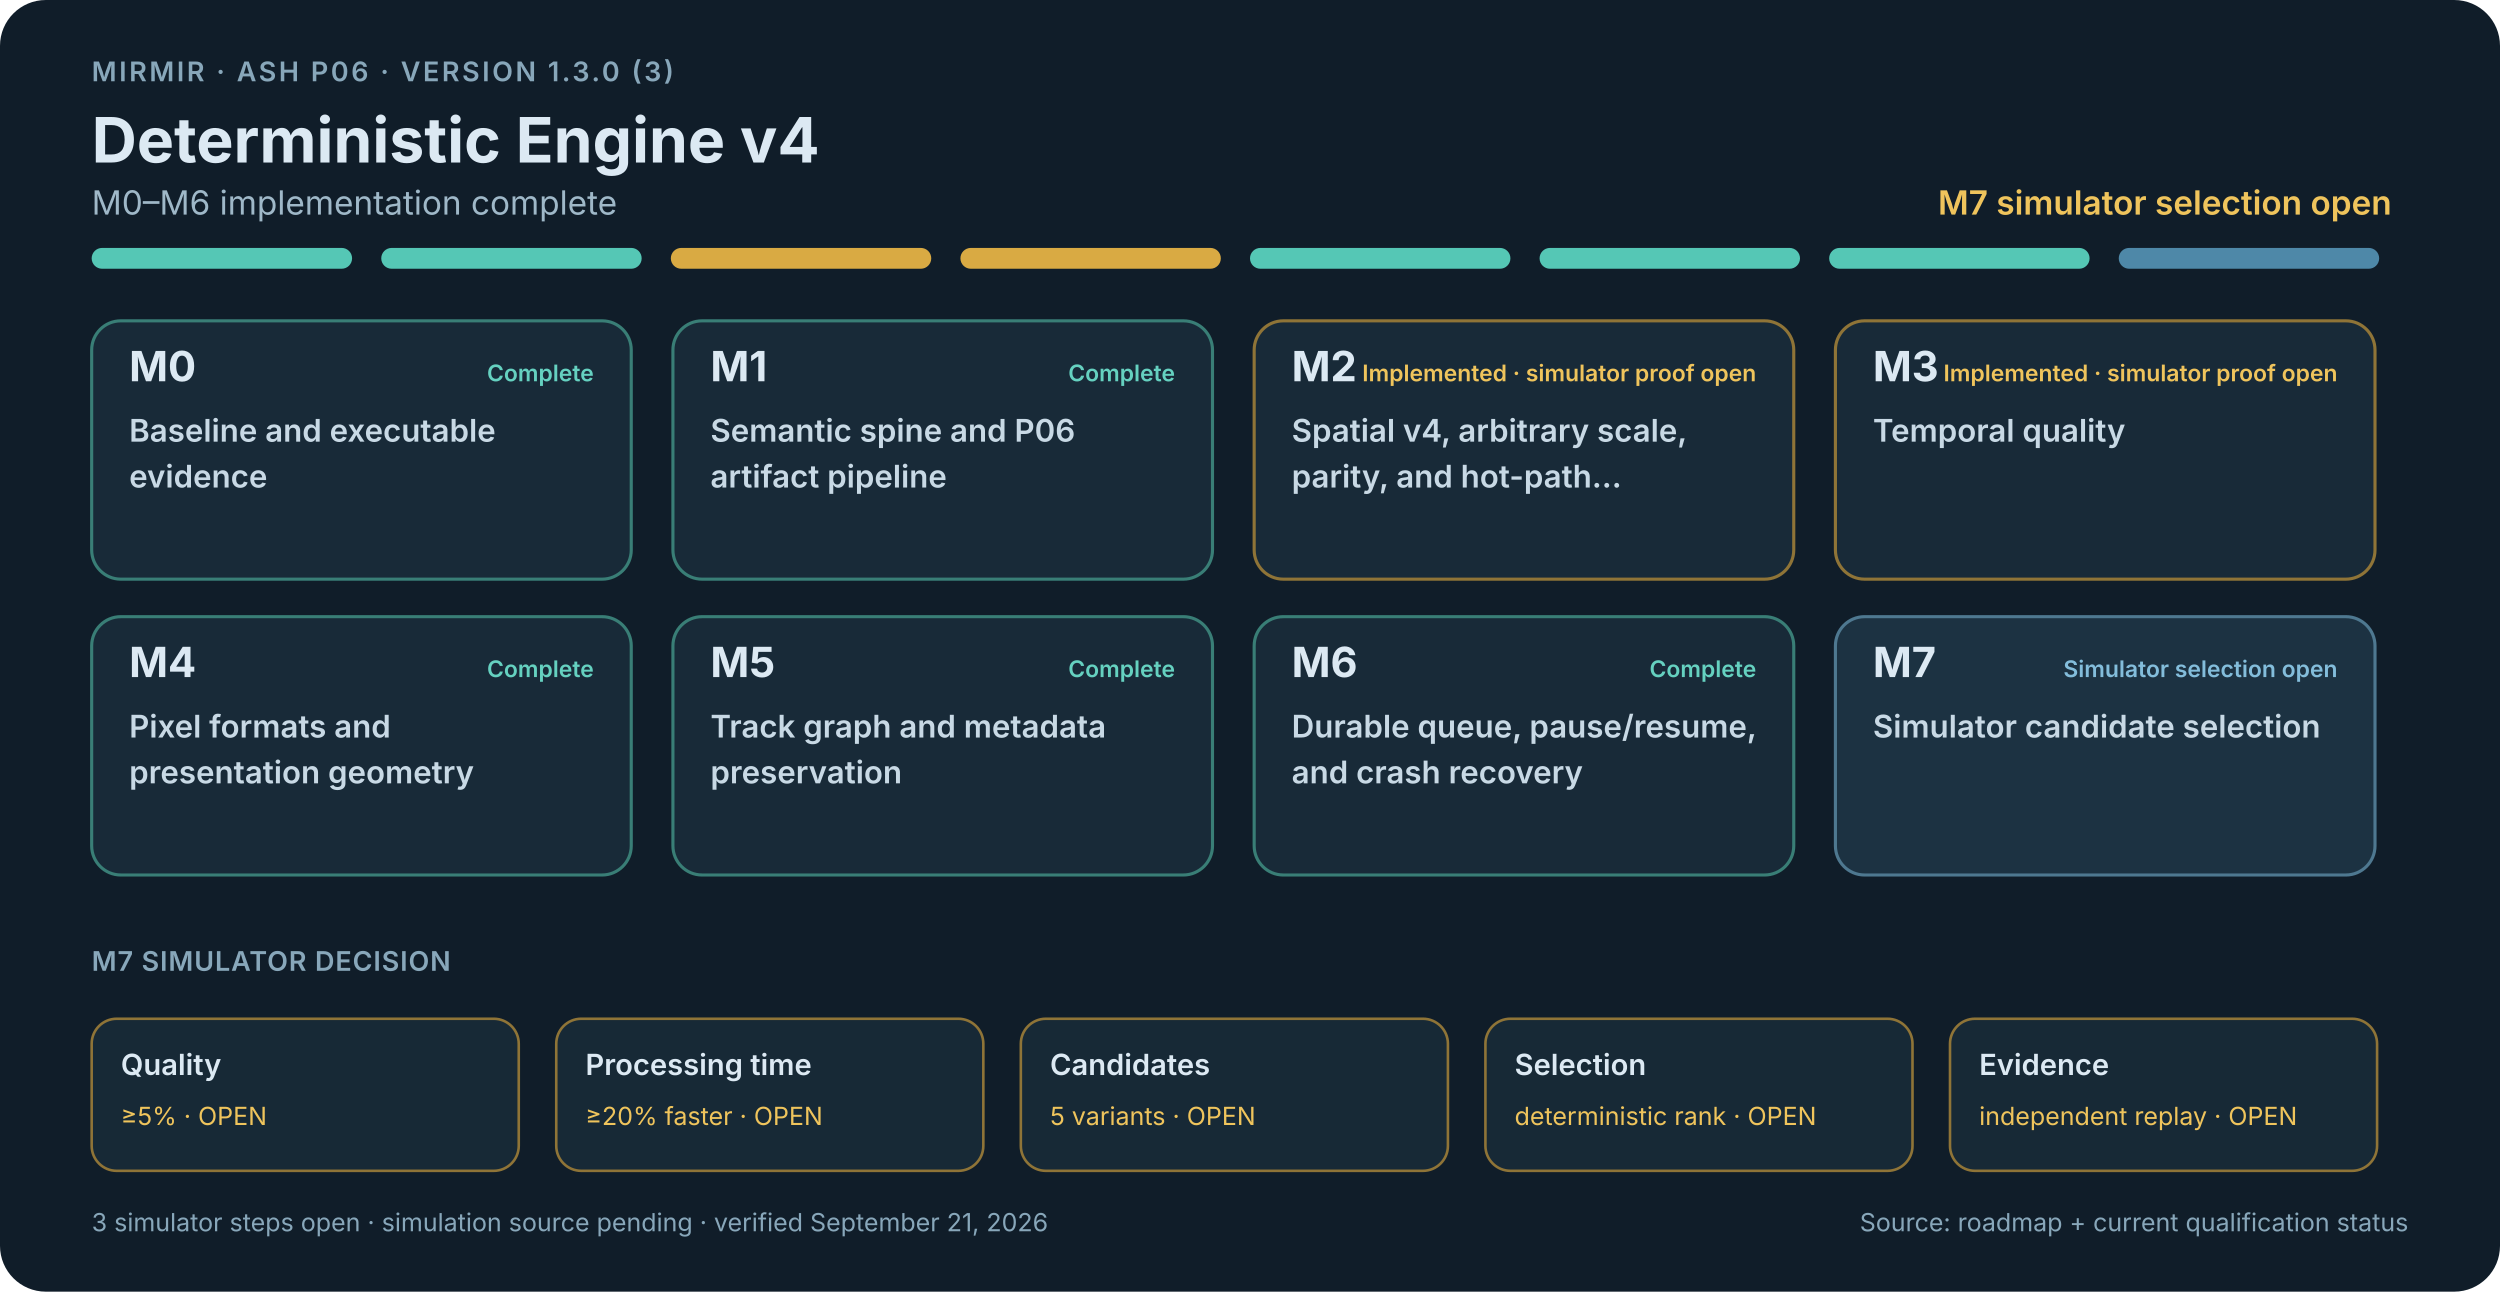
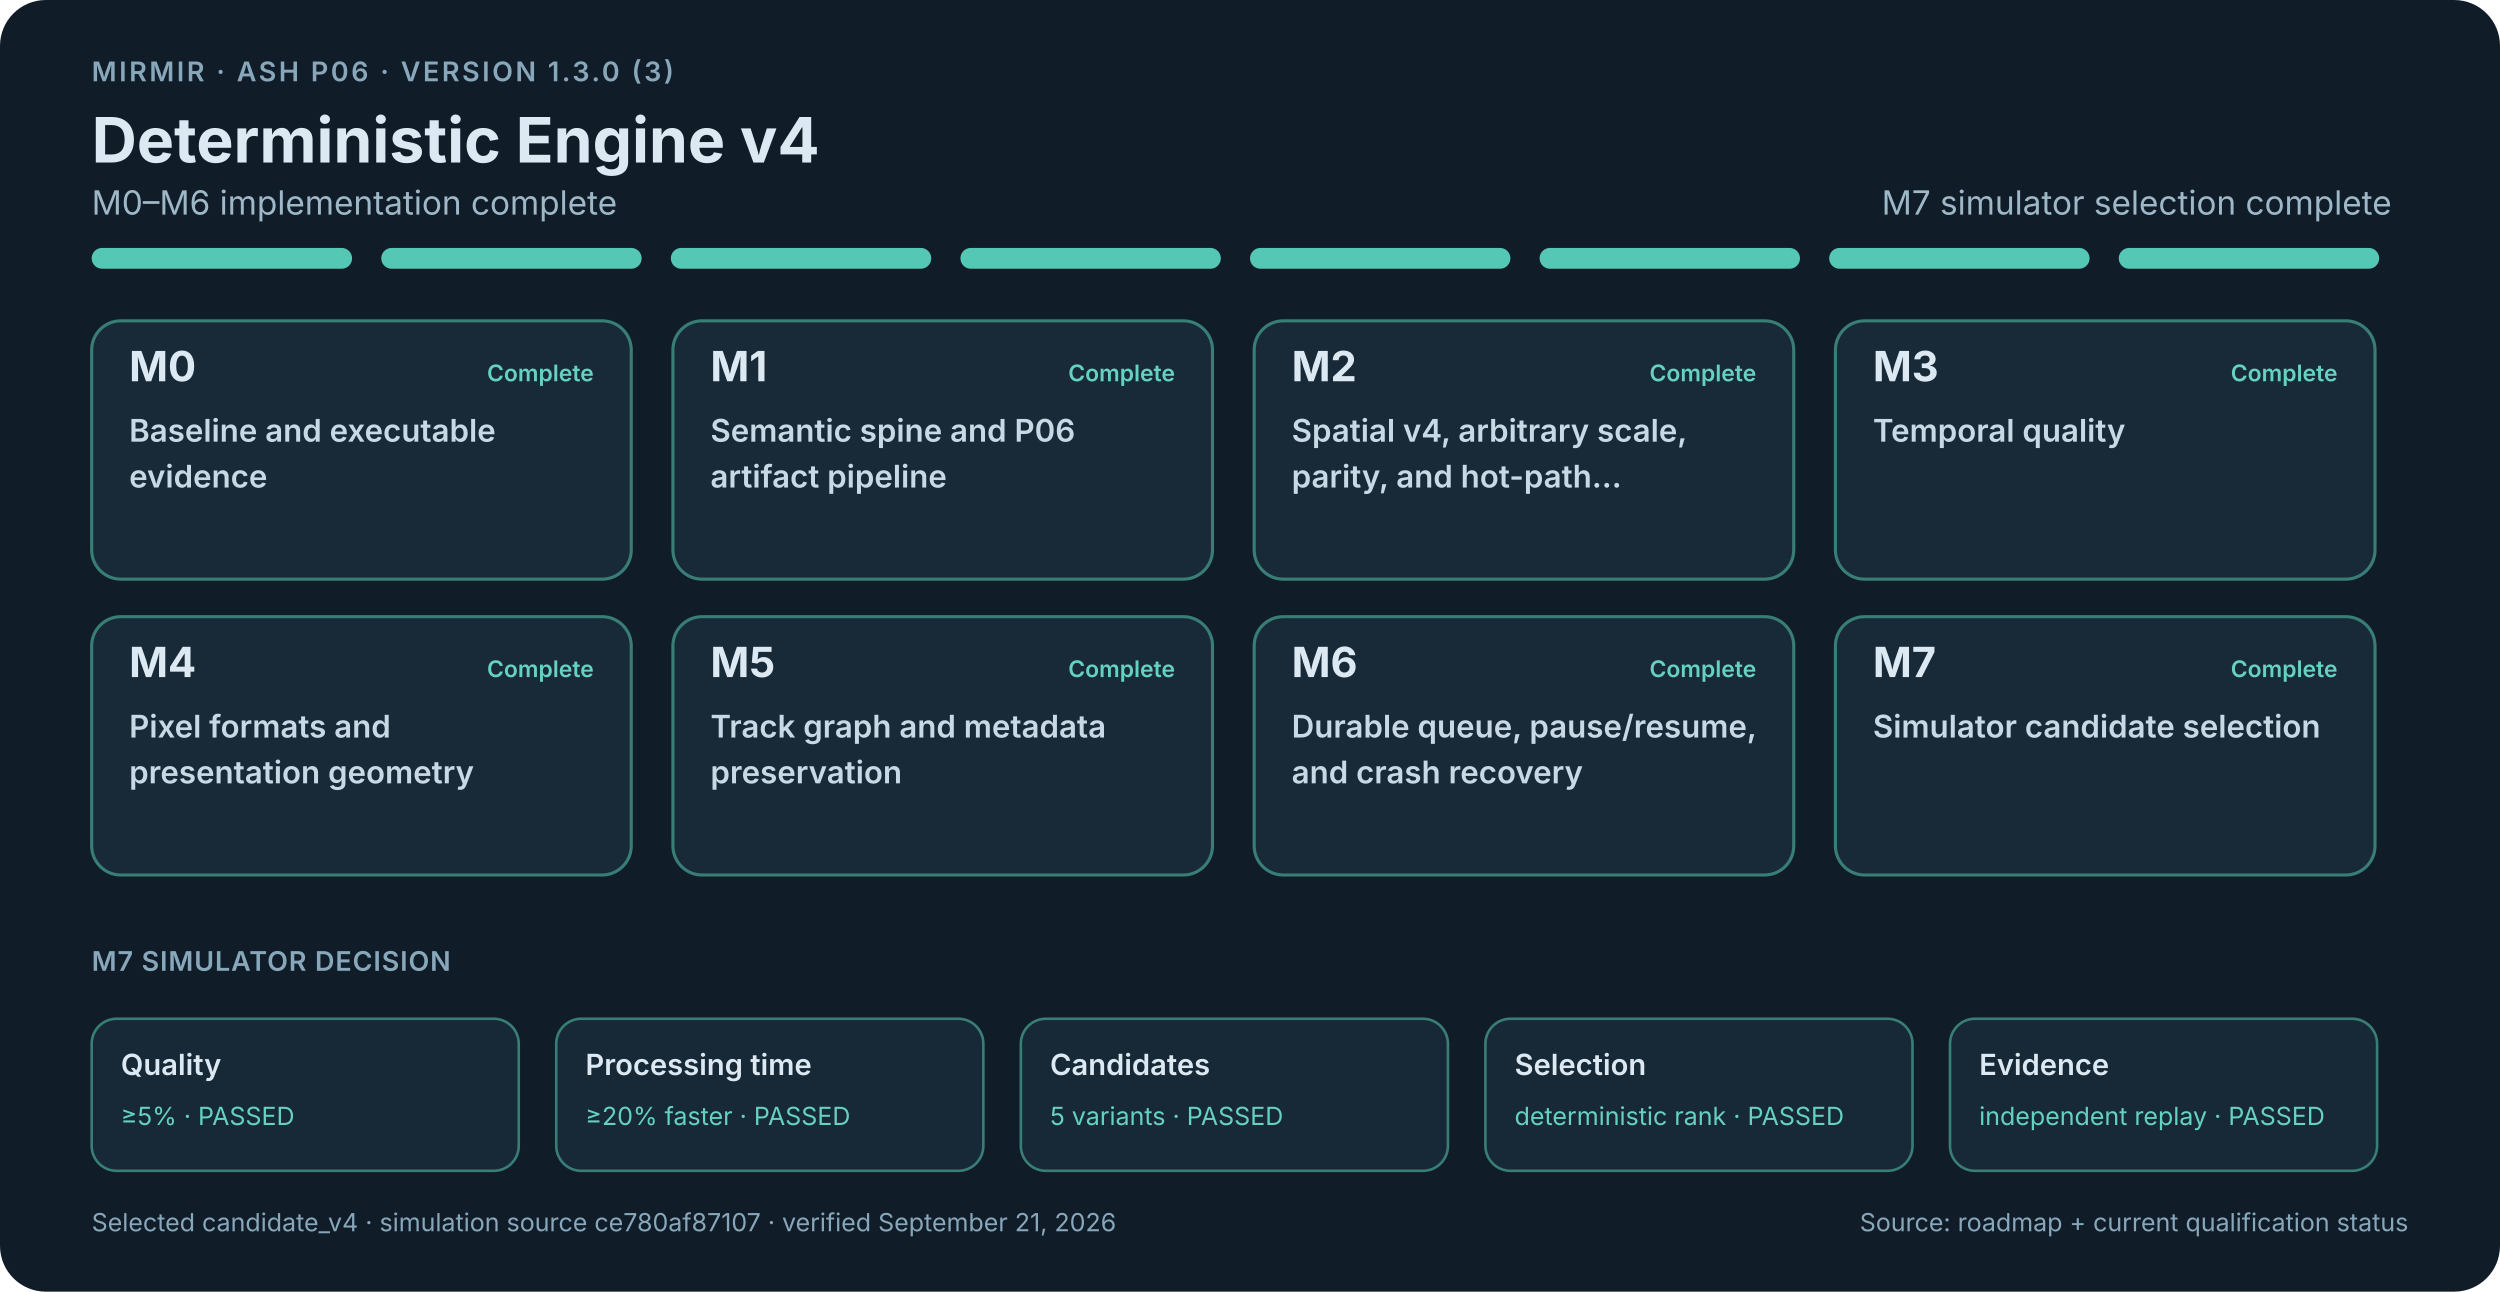
<svg xmlns="http://www.w3.org/2000/svg" width="1200" height="620" viewBox="0 0 1200 620" role="img" aria-labelledby="roadmap-title roadmap-description">
  <style>
    .background { fill: #101d29; }
    text { font-family: -apple-system, BlinkMacSystemFont, "Segoe UI", sans-serif; fill: #dce9f3; }
    .eyebrow { font-size: 13px; font-weight: 600; letter-spacing: 1.2px; fill: #88a7ba; }
    .title { font-size: 30px; font-weight: 700; }
    .summary { font-size: 16px; fill: #9fb8c8; }
    .summary-open { font-size: 16px; font-weight: 600; fill: #efc45c; }
    .segment-complete { fill: #55c7b5; }
    .segment-proof { fill: #d9aa43; }
    .segment-open { fill: #4e88a8; }
    .milestone rect { fill: #182a38; stroke-width: 1.5; }
    .milestone.complete rect { stroke: #397e76; }
    .milestone.proof-open rect { stroke: #8f7437; }
    .milestone.open rect { stroke: #4e7890; fill: #1c3242; }
    .milestone-id { font-size: 20px; font-weight: 700; }
    .milestone-state { font-size: 11px; font-weight: 600; }
    .complete .milestone-state { fill: #65d1c0; }
    .proof-open .milestone-state { fill: #efc45c; }
    .open .milestone-state { fill: #83bddb; }
    .card-title { font-size: 15px; font-weight: 600; fill: #c8d9e5; }
    .section-label { font-size: 13px; font-weight: 600; fill: #88a7ba; letter-spacing: .4px; }
    .release-gate rect { fill: #172936; stroke-width: 1.25; }
    .release-gate.gate-open rect { stroke: #8f7437; }
    .release-gate.gate-complete rect { stroke: #397e76; }
    .gate-name { font-size: 14px; font-weight: 600; }
    .gate-value { font-size: 12px; fill: #efc45c; }
    .gate-complete .gate-value { fill: #65d1c0; }
    .footer { font-size: 12px; fill: #88a7ba; }
  </style>
  <rect class="background" width="1200" height="620" rx="22" />
  <text class="eyebrow" x="44" y="39">MIRMIR · ASH P06 · VERSION 1.3.0 (3)</text>
  <text class="title" x="44" y="78">Deterministic Engine v4</text>
  <text class="summary" x="44" y="103">M0–M6 implementation complete</text>
-   <text class="summary-open" x="1148" y="103" text-anchor="end">M7 simulator selection open</text>
+   <text class="summary" x="1148" y="103" text-anchor="end">M7 simulator selection complete</text>
  <rect class="segment-complete" x="44" y="119" width="125" height="10" rx="5" />
  <rect class="segment-complete" x="183" y="119" width="125" height="10" rx="5" />
-   <rect class="segment-proof" x="322" y="119" width="125" height="10" rx="5" />
-   <rect class="segment-proof" x="461" y="119" width="125" height="10" rx="5" />
+   <rect class="segment-complete" x="322" y="119" width="125" height="10" rx="5" />
+   <rect class="segment-complete" x="461" y="119" width="125" height="10" rx="5" />
  <rect class="segment-complete" x="600" y="119" width="125" height="10" rx="5" />
  <rect class="segment-complete" x="739" y="119" width="125" height="10" rx="5" />
  <rect class="segment-complete" x="878" y="119" width="125" height="10" rx="5" />
-   <rect class="segment-open" x="1017" y="119" width="125" height="10" rx="5" />
+   <rect class="segment-complete" x="1017" y="119" width="125" height="10" rx="5" />
  <g class="milestone complete">
    <rect x="44" y="154" width="259" height="124" rx="14" />
    <text class="milestone-id" x="62" y="183">M0</text>
    <text class="milestone-state" x="285" y="183" text-anchor="end">Complete</text>
    <text class="card-title" x="62" y="212">Baseline and executable</text>
    <text class="card-title" x="62" y="234">evidence</text>
  </g>
  <g class="milestone complete">
    <rect x="323" y="154" width="259" height="124" rx="14" />
    <text class="milestone-id" x="341" y="183">M1</text>
    <text class="milestone-state" x="564" y="183" text-anchor="end">Complete</text>
    <text class="card-title" x="341" y="212">Semantic spine and P06</text>
    <text class="card-title" x="341" y="234">artifact pipeline</text>
  </g>
-   <g class="milestone proof-open">
+   <g class="milestone complete">
    <rect x="602" y="154" width="259" height="124" rx="14" />
    <text class="milestone-id" x="620" y="183">M2</text>
-     <text class="milestone-state" x="843" y="183" text-anchor="end">Implemented · simulator proof open</text>
+     <text class="milestone-state" x="843" y="183" text-anchor="end">Complete</text>
    <text class="card-title" x="620" y="212">Spatial v4, arbitrary scale,</text>
    <text class="card-title" x="620" y="234">parity, and hot-path…</text>
  </g>
-   <g class="milestone proof-open">
+   <g class="milestone complete">
    <rect x="881" y="154" width="259" height="124" rx="14" />
    <text class="milestone-id" x="899" y="183">M3</text>
-     <text class="milestone-state" x="1122" y="183" text-anchor="end">Implemented · simulator proof open</text>
+     <text class="milestone-state" x="1122" y="183" text-anchor="end">Complete</text>
    <text class="card-title" x="899" y="212">Temporal quality</text>
  </g>
  <g class="milestone complete">
    <rect x="44" y="296" width="259" height="124" rx="14" />
    <text class="milestone-id" x="62" y="325">M4</text>
    <text class="milestone-state" x="285" y="325" text-anchor="end">Complete</text>
    <text class="card-title" x="62" y="354">Pixel formats and</text>
    <text class="card-title" x="62" y="376">presentation geometry</text>
  </g>
  <g class="milestone complete">
    <rect x="323" y="296" width="259" height="124" rx="14" />
    <text class="milestone-id" x="341" y="325">M5</text>
    <text class="milestone-state" x="564" y="325" text-anchor="end">Complete</text>
    <text class="card-title" x="341" y="354">Track graph and metadata</text>
    <text class="card-title" x="341" y="376">preservation</text>
  </g>
  <g class="milestone complete">
    <rect x="602" y="296" width="259" height="124" rx="14" />
    <text class="milestone-id" x="620" y="325">M6</text>
    <text class="milestone-state" x="843" y="325" text-anchor="end">Complete</text>
    <text class="card-title" x="620" y="354">Durable queue, pause/resume,</text>
    <text class="card-title" x="620" y="376">and crash recovery</text>
  </g>
-   <g class="milestone open">
+   <g class="milestone complete">
    <rect x="881" y="296" width="259" height="124" rx="14" />
    <text class="milestone-id" x="899" y="325">M7</text>
-     <text class="milestone-state" x="1122" y="325" text-anchor="end">Simulator selection open</text>
+     <text class="milestone-state" x="1122" y="325" text-anchor="end">Complete</text>
    <text class="card-title" x="899" y="354">Simulator candidate selection</text>
  </g>
  <text class="section-label" x="44" y="466">M7 SIMULATOR DECISION</text>
-   <g class="release-gate gate-open">
+   <g class="release-gate gate-complete">
    <rect x="44" y="489" width="205" height="73" rx="12" />
    <text class="gate-name" x="58" y="516">Quality</text>
-     <text class="gate-value" x="58" y="540">≥5% · OPEN</text>
+     <text class="gate-value" x="58" y="540">≥5% · PASSED</text>
  </g>
-   <g class="release-gate gate-open">
+   <g class="release-gate gate-complete">
    <rect x="267" y="489" width="205" height="73" rx="12" />
    <text class="gate-name" x="281" y="516">Processing time</text>
-     <text class="gate-value" x="281" y="540">≥20% faster · OPEN</text>
+     <text class="gate-value" x="281" y="540">≥20% faster · PASSED</text>
  </g>
-   <g class="release-gate gate-open">
+   <g class="release-gate gate-complete">
    <rect x="490" y="489" width="205" height="73" rx="12" />
    <text class="gate-name" x="504" y="516">Candidates</text>
-     <text class="gate-value" x="504" y="540">5 variants · OPEN</text>
+     <text class="gate-value" x="504" y="540">5 variants · PASSED</text>
  </g>
-   <g class="release-gate gate-open">
+   <g class="release-gate gate-complete">
    <rect x="713" y="489" width="205" height="73" rx="12" />
    <text class="gate-name" x="727" y="516">Selection</text>
-     <text class="gate-value" x="727" y="540">deterministic rank · OPEN</text>
+     <text class="gate-value" x="727" y="540">deterministic rank · PASSED</text>
  </g>
-   <g class="release-gate gate-open">
+   <g class="release-gate gate-complete">
    <rect x="936" y="489" width="205" height="73" rx="12" />
    <text class="gate-name" x="950" y="516">Evidence</text>
-     <text class="gate-value" x="950" y="540">independent replay · OPEN</text>
+     <text class="gate-value" x="950" y="540">independent replay · PASSED</text>
  </g>
-   <text class="footer" x="44" y="591">3 simulator steps open · simulation source pending · verified September 21, 2026</text>
+   <text class="footer" x="44" y="591">Selected candidate_v4 · simulation source ce780af87107 · verified September 21, 2026</text>
  <text class="footer" x="1156" y="591" text-anchor="end">Source: roadmap + current qualification status</text>
</svg>
